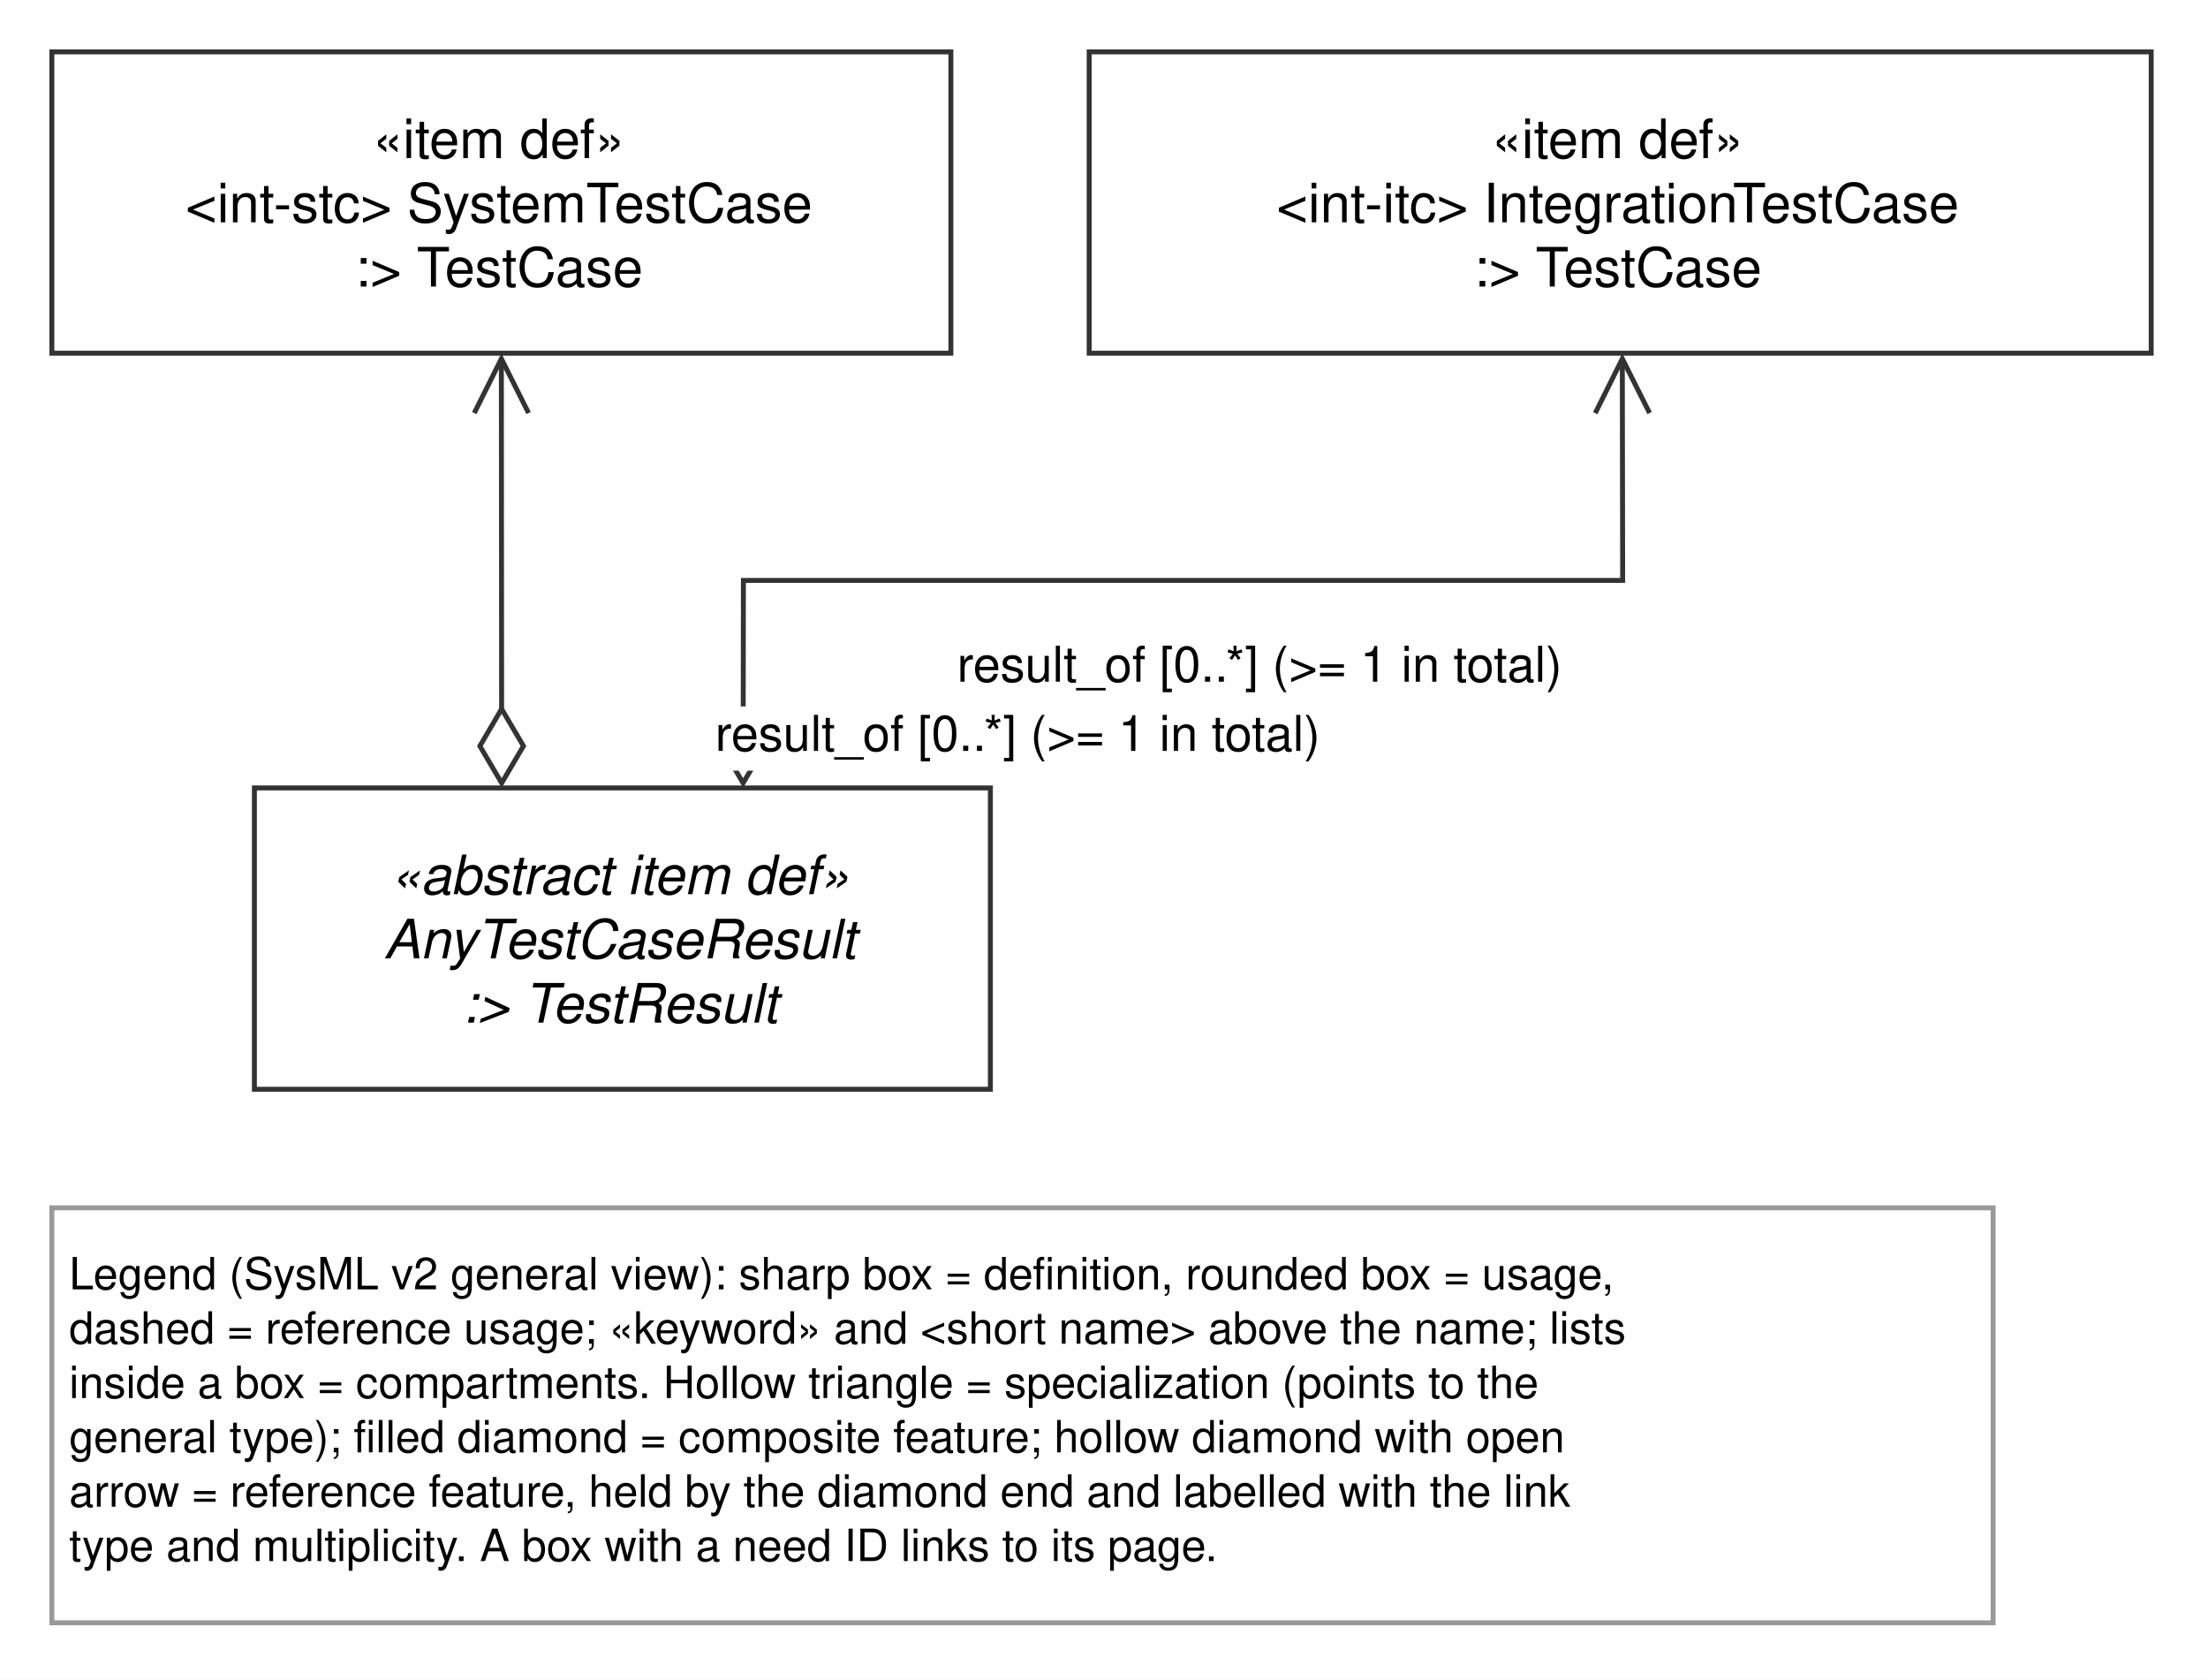
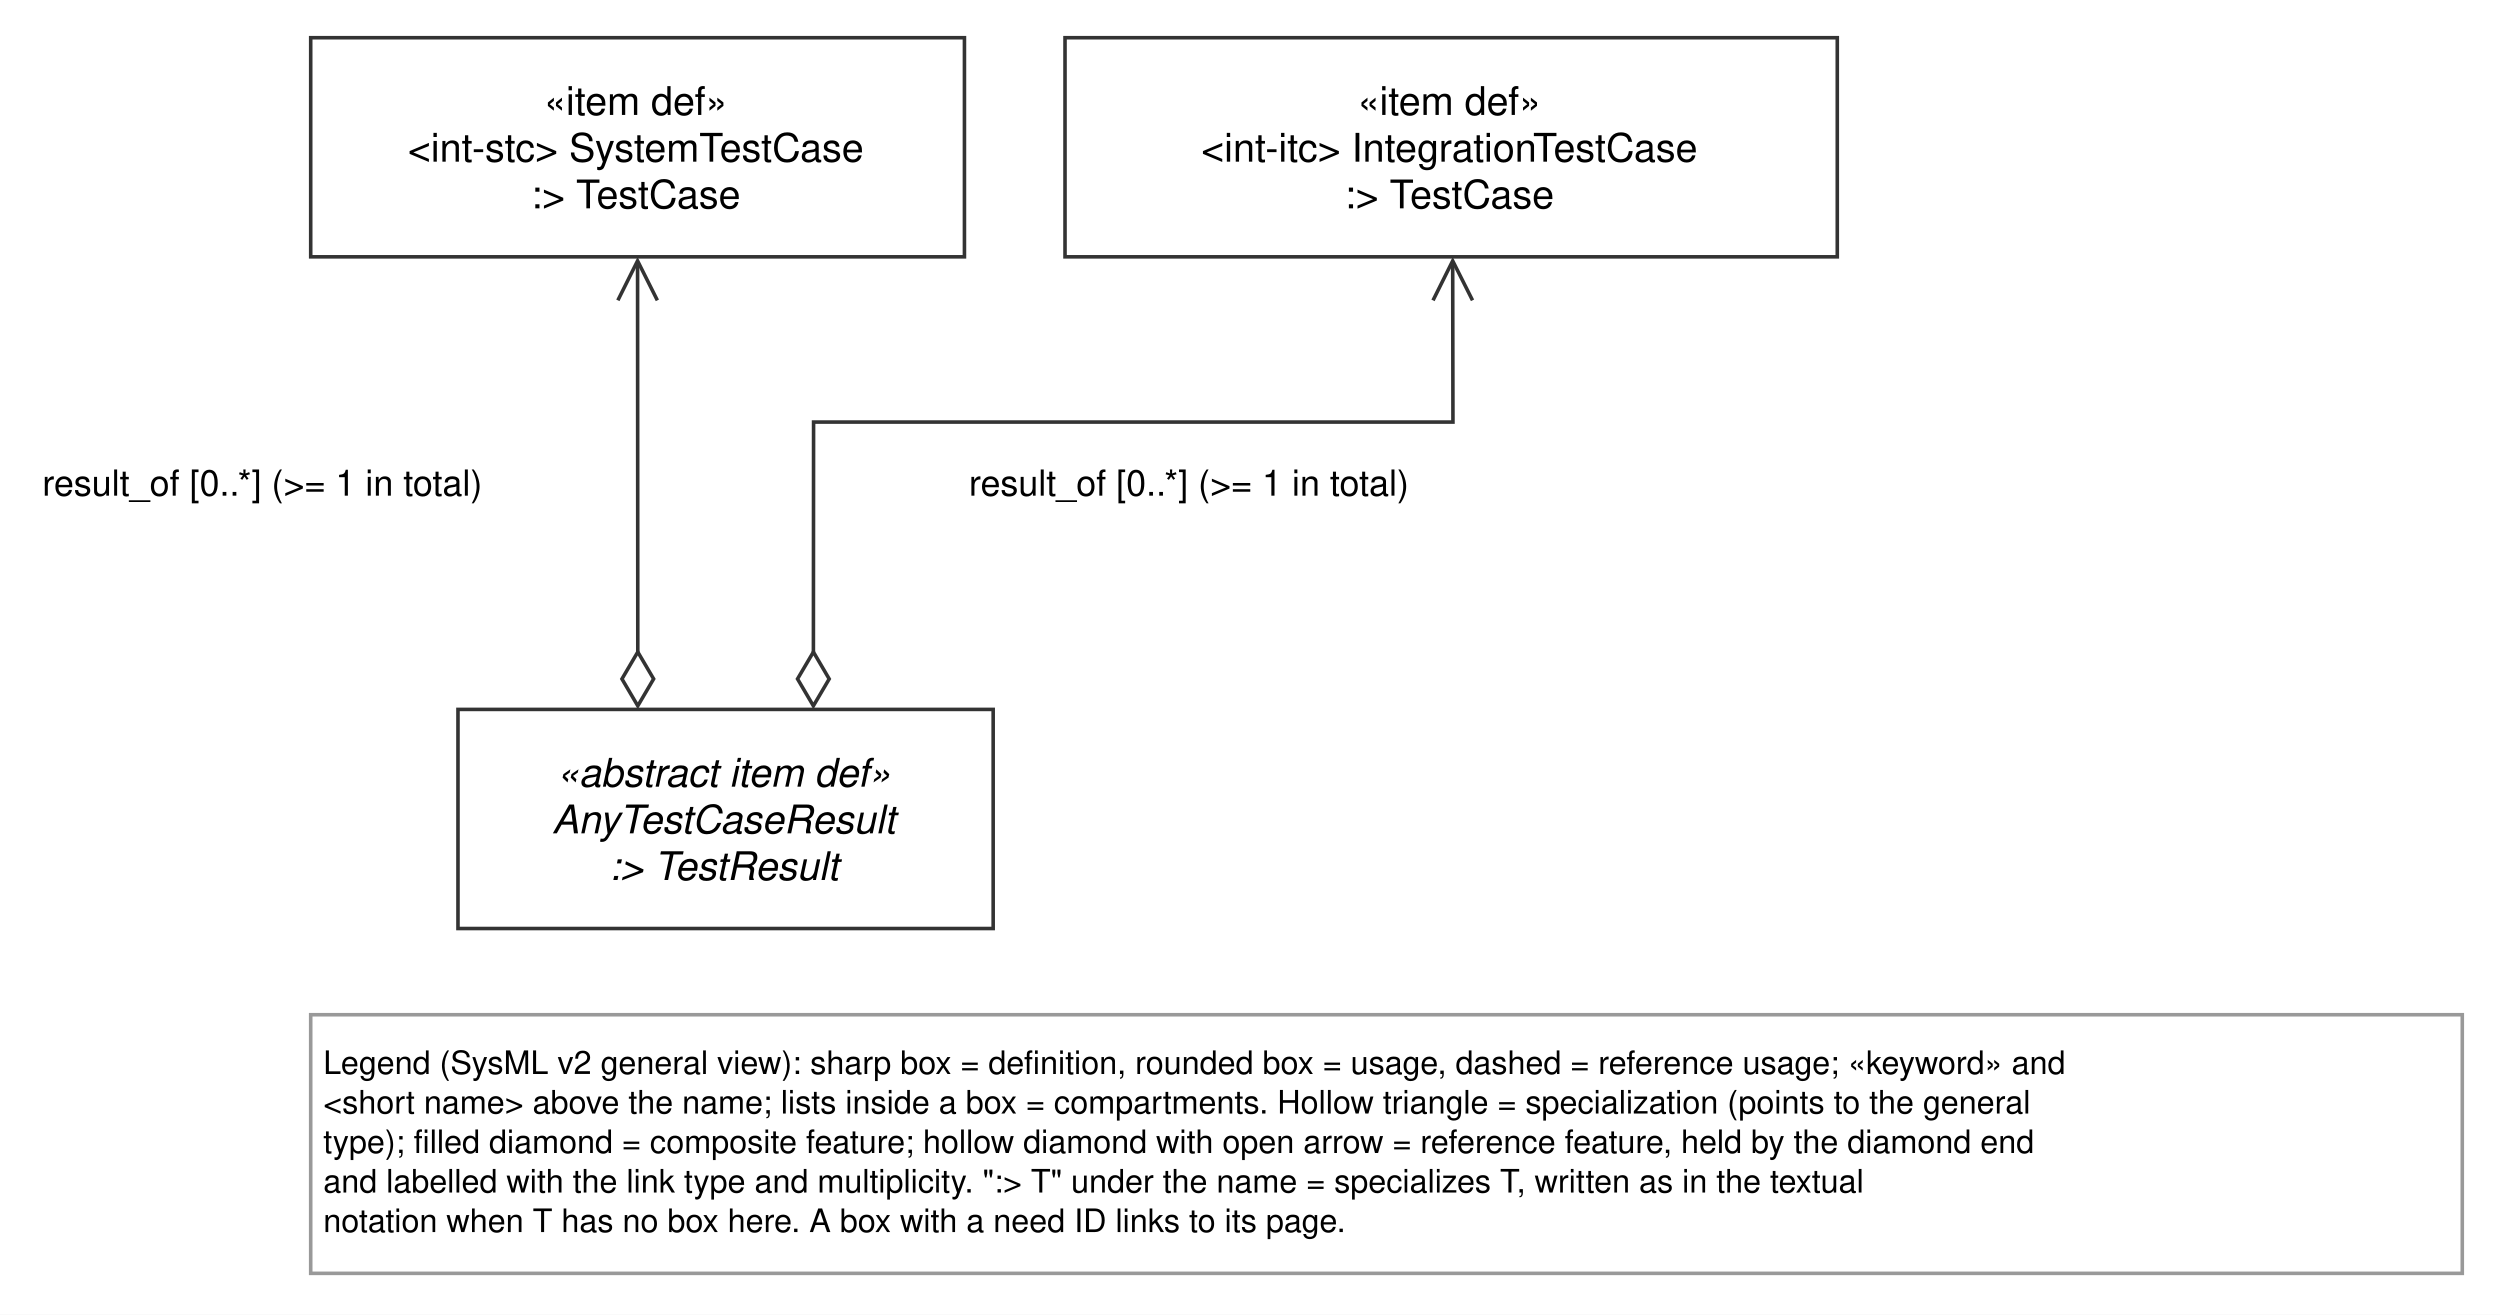
- <svg xmlns="http://www.w3.org/2000/svg" style="background: #ffffff; background-color: light-dark(#ffffff, #121212);" version="1.1" width="447px" height="340px" viewBox="0 0 447 340" id="xd-view-intNeeds" content="&lt;mxfile host=&quot;xdmod-curatrix&quot;&gt;   &lt;diagram id=&quot;view:intNeeds&quot; name=&quot;intNeeds&quot;&gt;     &lt;mxGraphModel grid=&quot;1&quot; gridSize=&quot;10&quot; page=&quot;0&quot;&gt;       &lt;root&gt;         &lt;mxCell id=&quot;0&quot; /&gt;         &lt;mxCell id=&quot;1&quot; parent=&quot;0&quot; /&gt;         &lt;object id=&quot;XdmodNeeds::Results::AnyTestCaseResult&quot; label=&quot;«abstract item def»&amp;#10;AnyTestCaseResult&amp;#10;:&amp;gt; TestResult&quot; sysml_kind=&quot;ItemDefinition&quot; tooltip=&quot;Results point to the test case they come from.&quot;&gt;           &lt;mxCell style=&quot;html=0;fontFamily=Helvetica;fontSize=11;strokeColor=#333333;rounded=0;fillColor=#FFFFFF;fontStyle=2;verticalAlign=middle;&quot; parent=&quot;1&quot; vertex=&quot;1&quot;&gt;             &lt;mxGeometry x=&quot;53&quot; y=&quot;161&quot; width=&quot;149&quot; height=&quot;61&quot; as=&quot;geometry&quot; /&gt;           &lt;/mxCell&gt;         &lt;/object&gt;         &lt;object id=&quot;XdmodNeeds::Verification::IntegrationTestCase&quot; label=&quot;«item def»&amp;#10;&amp;lt;int-itc&amp;gt; IntegrationTestCase&amp;#10;:&amp;gt; TestCase&quot; sysml_kind=&quot;ItemDefinition&quot;&gt;           &lt;mxCell style=&quot;html=0;fontFamily=Helvetica;fontSize=11;strokeColor=#333333;rounded=0;fillColor=#FFFFFF;verticalAlign=middle;&quot; parent=&quot;1&quot; vertex=&quot;1&quot;&gt;             &lt;mxGeometry x=&quot;222&quot; y=&quot;12&quot; width=&quot;215&quot; height=&quot;61&quot; as=&quot;geometry&quot; /&gt;           &lt;/mxCell&gt;         &lt;/object&gt;         &lt;object id=&quot;XdmodNeeds::Verification::SystemTestCase&quot; label=&quot;«item def»&amp;#10;&amp;lt;int-stc&amp;gt; SystemTestCase&amp;#10;:&amp;gt; TestCase&quot; sysml_kind=&quot;ItemDefinition&quot;&gt;           &lt;mxCell style=&quot;html=0;fontFamily=Helvetica;fontSize=11;strokeColor=#333333;rounded=0;fillColor=#FFFFFF;verticalAlign=middle;&quot; parent=&quot;1&quot; vertex=&quot;1&quot;&gt;             &lt;mxGeometry x=&quot;12&quot; y=&quot;12&quot; width=&quot;182&quot; height=&quot;61&quot; as=&quot;geometry&quot; /&gt;           &lt;/mxCell&gt;         &lt;/object&gt;         &lt;object id=&quot;xd-legend&quot; label=&quot;Legend (SysML v2 general view): sharp box = definition, rounded box = usage,&amp;#10;dashed = reference usage; «keyword» and &amp;lt;short name&amp;gt; above the name; lists&amp;#10;inside a box = compartments. Hollow triangle = specialization (points to the&amp;#10;general type); filled diamond = composite feature; hollow diamond with open&amp;#10;arrow = reference feature, held by the diamond end and labelled with the link&amp;#10;type and multiplicity. A box with a need ID links to its page.&quot; sysml_kind=&quot;legend&quot;&gt;           &lt;mxCell style=&quot;text;html=0;align=left;verticalAlign=top;fontFamily=Helvetica;fontSize=9;fillColor=#FFFFFF;strokeColor=#999999;spacing=4;&quot; parent=&quot;1&quot; vertex=&quot;1&quot;&gt;             &lt;mxGeometry x=&quot;12&quot; y=&quot;246&quot; width=&quot;393&quot; height=&quot;84&quot; as=&quot;geometry&quot; /&gt;           &lt;/mxCell&gt;         &lt;/object&gt;         &lt;object id=&quot;XdmodNeeds::Results::AnyTestCaseResult-&amp;gt;XdmodNeeds::Verification::IntegrationTestCase:resultOfIntegrationTest&quot; label=&quot;result_of [0..*] (&amp;gt;= 1 in total)&quot; sysml_kind=&quot;ReferenceUsage&quot;&gt;           &lt;mxCell style=&quot;html=0;rounded=0;endSize=10;startSize=14;fontFamily=Helvetica;fontSize=10;labelBackgroundColor=#FFFFFF;strokeColor=#333333;startArrow=diamondThin;startFill=0;endArrow=open;exitX=0.664;exitY=0.000;exitDx=0;exitDy=0;exitPerimeter=0;entryX=0.502;entryY=1.000;entryDx=0;entryDy=0;entryPerimeter=0;&quot; parent=&quot;1&quot; edge=&quot;1&quot; source=&quot;XdmodNeeds::Results::AnyTestCaseResult&quot; target=&quot;XdmodNeeds::Verification::IntegrationTestCase&quot;&gt;             &lt;mxGeometry relative=&quot;1&quot; as=&quot;geometry&quot;&gt;               &lt;Array as=&quot;points&quot;&gt;                 &lt;mxPoint x=&quot;152&quot; y=&quot;119&quot; /&gt;                 &lt;mxPoint x=&quot;330&quot; y=&quot;119&quot; /&gt;               &lt;/Array&gt;               &lt;mxPoint x=&quot;14&quot; y=&quot;17&quot; as=&quot;offset&quot; /&gt;             &lt;/mxGeometry&gt;           &lt;/mxCell&gt;         &lt;/object&gt;         &lt;object id=&quot;XdmodNeeds::Results::AnyTestCaseResult-&amp;gt;XdmodNeeds::Verification::SystemTestCase:resultOfSystemTest&quot; label=&quot;result_of [0..*] (&amp;gt;= 1 in total)&quot; sysml_kind=&quot;ReferenceUsage&quot;&gt;           &lt;mxCell style=&quot;html=0;rounded=0;endSize=10;startSize=14;fontFamily=Helvetica;fontSize=10;labelBackgroundColor=#FFFFFF;strokeColor=#333333;startArrow=diamondThin;startFill=0;endArrow=open;exitX=0.336;exitY=0.000;exitDx=0;exitDy=0;exitPerimeter=0;entryX=0.500;entryY=1.000;entryDx=0;entryDy=0;entryPerimeter=0;&quot; parent=&quot;1&quot; edge=&quot;1&quot; source=&quot;XdmodNeeds::Results::AnyTestCaseResult&quot; target=&quot;XdmodNeeds::Verification::SystemTestCase&quot;&gt;             &lt;mxGeometry relative=&quot;1&quot; as=&quot;geometry&quot;&gt;               &lt;mxPoint x=&quot;105&quot; y=&quot;33&quot; as=&quot;offset&quot; /&gt;             &lt;/mxGeometry&gt;           &lt;/mxCell&gt;         &lt;/object&gt;       &lt;/root&gt;     &lt;/mxGraphModel&gt;   &lt;/diagram&gt; &lt;/mxfile&gt; " data-xdmod-hash="sha256:4bb8b5b361b814fcb761d4a0897710bd87c684eac1b18b9526b114c491eb64ee">
+ <svg xmlns="http://www.w3.org/2000/svg" style="background: #ffffff; background-color: light-dark(#ffffff, #121212);" version="1.1" width="696px" height="366px" viewBox="0 0 696 366" id="xd-view-intNeeds" content="&lt;mxfile host=&quot;xdmod-curatrix&quot;&gt;   &lt;diagram id=&quot;view:intNeeds&quot; name=&quot;intNeeds&quot;&gt;     &lt;mxGraphModel grid=&quot;1&quot; gridSize=&quot;10&quot; page=&quot;0&quot;&gt;       &lt;root&gt;         &lt;mxCell id=&quot;0&quot; /&gt;         &lt;mxCell id=&quot;1&quot; parent=&quot;0&quot; /&gt;         &lt;object id=&quot;XdmodNeeds::Results::AnyTestCaseResult&quot; label=&quot;«abstract item def»&amp;#10;AnyTestCaseResult&amp;#10;:&amp;gt; TestResult&quot; sysml_kind=&quot;ItemDefinition&quot; tooltip=&quot;Results point to the test case they come from.&quot;&gt;           &lt;mxCell style=&quot;html=0;fontFamily=Helvetica;fontSize=11;strokeColor=#333333;rounded=0;fillColor=#FFFFFF;fontStyle=2;verticalAlign=middle;&quot; parent=&quot;1&quot; vertex=&quot;1&quot;&gt;             &lt;mxGeometry x=&quot;166&quot; y=&quot;199&quot; width=&quot;149&quot; height=&quot;61&quot; as=&quot;geometry&quot; /&gt;           &lt;/mxCell&gt;         &lt;/object&gt;         &lt;object id=&quot;XdmodNeeds::Verification::IntegrationTestCase&quot; label=&quot;«item def»&amp;#10;&amp;lt;int-itc&amp;gt; IntegrationTestCase&amp;#10;:&amp;gt; TestCase&quot; sysml_kind=&quot;ItemDefinition&quot;&gt;           &lt;mxCell style=&quot;html=0;fontFamily=Helvetica;fontSize=11;strokeColor=#333333;rounded=0;fillColor=#FFFFFF;verticalAlign=middle;&quot; parent=&quot;1&quot; vertex=&quot;1&quot;&gt;             &lt;mxGeometry x=&quot;335&quot; y=&quot;12&quot; width=&quot;215&quot; height=&quot;61&quot; as=&quot;geometry&quot; /&gt;           &lt;/mxCell&gt;         &lt;/object&gt;         &lt;object id=&quot;XdmodNeeds::Verification::SystemTestCase&quot; label=&quot;«item def»&amp;#10;&amp;lt;int-stc&amp;gt; SystemTestCase&amp;#10;:&amp;gt; TestCase&quot; sysml_kind=&quot;ItemDefinition&quot;&gt;           &lt;mxCell style=&quot;html=0;fontFamily=Helvetica;fontSize=11;strokeColor=#333333;rounded=0;fillColor=#FFFFFF;verticalAlign=middle;&quot; parent=&quot;1&quot; vertex=&quot;1&quot;&gt;             &lt;mxGeometry x=&quot;125&quot; y=&quot;12&quot; width=&quot;182&quot; height=&quot;61&quot; as=&quot;geometry&quot; /&gt;           &lt;/mxCell&gt;         &lt;/object&gt;         &lt;object id=&quot;xd-legend&quot; label=&quot;Legend (SysML v2 general view): sharp box = definition, rounded box = usage, dashed = reference usage; «keyword» and&amp;#10;&amp;lt;short name&amp;gt; above the name; lists inside a box = compartments. Hollow triangle = specialization (points to the general&amp;#10;type); filled diamond = composite feature; hollow diamond with open arrow = reference feature, held by the diamond end&amp;#10;and labelled with the link type and multiplicity. &amp;quot;:&amp;gt; T&amp;quot; under the name = specializes T, written as in the textual&amp;#10;notation when T has no box here. A box with a need ID links to its page.&quot; sysml_kind=&quot;legend&quot;&gt;           &lt;mxCell style=&quot;text;html=0;align=left;verticalAlign=top;fontFamily=Helvetica;fontSize=9;fillColor=#FFFFFF;strokeColor=#999999;spacing=4;&quot; parent=&quot;1&quot; vertex=&quot;1&quot;&gt;             &lt;mxGeometry x=&quot;125&quot; y=&quot;284&quot; width=&quot;599&quot; height=&quot;72&quot; as=&quot;geometry&quot; /&gt;           &lt;/mxCell&gt;         &lt;/object&gt;         &lt;object id=&quot;XdmodNeeds::Results::AnyTestCaseResult-&amp;gt;XdmodNeeds::Verification::IntegrationTestCase:resultOfIntegrationTest&quot; label=&quot;result_of [0..*] (&amp;gt;= 1 in total)&quot; sysml_kind=&quot;ReferenceUsage&quot;&gt;           &lt;mxCell style=&quot;html=0;rounded=0;endSize=10;startSize=14;fontFamily=Helvetica;fontSize=10;labelBackgroundColor=#FFFFFF;strokeColor=#333333;startArrow=diamondThin;startFill=0;endArrow=open;exitX=0.664;exitY=0.000;exitDx=0;exitDy=0;exitPerimeter=0;entryX=0.502;entryY=1.000;entryDx=0;entryDy=0;entryPerimeter=0;&quot; parent=&quot;1&quot; edge=&quot;1&quot; source=&quot;XdmodNeeds::Results::AnyTestCaseResult&quot; target=&quot;XdmodNeeds::Verification::IntegrationTestCase&quot;&gt;             &lt;mxGeometry relative=&quot;1&quot; as=&quot;geometry&quot;&gt;               &lt;Array as=&quot;points&quot;&gt;                 &lt;mxPoint x=&quot;265&quot; y=&quot;119&quot; /&gt;                 &lt;mxPoint x=&quot;443&quot; y=&quot;119&quot; /&gt;               &lt;/Array&gt;               &lt;mxPoint x=&quot;33&quot; y=&quot;17&quot; as=&quot;offset&quot; /&gt;             &lt;/mxGeometry&gt;           &lt;/mxCell&gt;         &lt;/object&gt;         &lt;object id=&quot;XdmodNeeds::Results::AnyTestCaseResult-&amp;gt;XdmodNeeds::Verification::SystemTestCase:resultOfSystemTest&quot; label=&quot;result_of [0..*] (&amp;gt;= 1 in total)&quot; sysml_kind=&quot;ReferenceUsage&quot;&gt;           &lt;mxCell style=&quot;html=0;rounded=0;endSize=10;startSize=14;fontFamily=Helvetica;fontSize=10;labelBackgroundColor=#FFFFFF;strokeColor=#333333;startArrow=diamondThin;startFill=0;endArrow=open;exitX=0.336;exitY=0.000;exitDx=0;exitDy=0;exitPerimeter=0;entryX=0.500;entryY=1.000;entryDx=0;entryDy=0;entryPerimeter=0;&quot; parent=&quot;1&quot; edge=&quot;1&quot; source=&quot;XdmodNeeds::Results::AnyTestCaseResult&quot; target=&quot;XdmodNeeds::Verification::SystemTestCase&quot;&gt;             &lt;mxGeometry relative=&quot;1&quot; as=&quot;geometry&quot;&gt;               &lt;mxPoint x=&quot;-104&quot; y=&quot;0&quot; as=&quot;offset&quot; /&gt;             &lt;/mxGeometry&gt;           &lt;/mxCell&gt;         &lt;/object&gt;       &lt;/root&gt;     &lt;/mxGraphModel&gt;   &lt;/diagram&gt; &lt;/mxfile&gt; " data-xdmod-hash="sha256:9c218e820c93cdc87cb5fac6a651602fe534581a60f22885f8cdc0a86e9e5c42">
  <style type="text/css">@supports (color: light-dark(#000, #fff)) { #xd-view-intNeeds { --ge-adaptive-fg: light-dark(#000000, var(--ge-light-color, #ffffff)); } }</style>
  <defs />
  <rect fill="#ffffff" style="fill: light-dark(rgb(255, 255, 255), rgb(18, 18, 18));" width="100%" height="100%" x="0" y="0" />
  <g>
    <g data-cell-id="0">
      <g data-cell-id="1">
        <g data-cell-id="XdmodNeeds::Results::AnyTestCaseResult">
          <g transform="translate(0.5,0.5)">
-             <rect x="51" y="159" width="149" height="61" fill="#ffffff" style="fill: light-dark(rgb(255, 255, 255), rgb(18, 18, 18)); stroke: light-dark(rgb(51, 51, 51), rgb(193, 193, 193));" stroke="#333333" pointer-events="all" />
+             <rect x="127" y="197" width="149" height="61" fill="#ffffff" style="fill: light-dark(rgb(255, 255, 255), rgb(18, 18, 18)); stroke: light-dark(rgb(51, 51, 51), rgb(193, 193, 193));" stroke="#333333" pointer-events="all" />
          </g>
          <g>
            <g fill="#000000" style="fill: var(--ge-adaptive-fg, #000000);" font-family="Helvetica" font-style="italic" text-anchor="middle" font-size="11px">
-               <text x="125.5" y="181">«abstract item def»</text>
-               <text x="125.5" y="194">AnyTestCaseResult</text>
-               <text x="125.5" y="207">:&gt; TestResult</text>
+               <text x="201.5" y="219">«abstract item def»</text>
+               <text x="201.5" y="232">AnyTestCaseResult</text>
+               <text x="201.5" y="245">:&gt; TestResult</text>
            </g>
          </g>
        </g>
        <g data-cell-id="XdmodNeeds::Verification::IntegrationTestCase">
          <g transform="translate(0.5,0.5)">
-             <rect x="220" y="10" width="215" height="61" fill="#ffffff" style="fill: light-dark(rgb(255, 255, 255), rgb(18, 18, 18)); stroke: light-dark(rgb(51, 51, 51), rgb(193, 193, 193));" stroke="#333333" pointer-events="all" />
+             <rect x="296" y="10" width="215" height="61" fill="#ffffff" style="fill: light-dark(rgb(255, 255, 255), rgb(18, 18, 18)); stroke: light-dark(rgb(51, 51, 51), rgb(193, 193, 193));" stroke="#333333" pointer-events="all" />
          </g>
          <g>
            <g fill="#000000" style="fill: var(--ge-adaptive-fg, #000000);" font-family="Helvetica" text-anchor="middle" font-size="11px">
-               <text x="327.5" y="32">«item def»</text>
-               <text x="327.5" y="45">&lt;int-itc&gt; IntegrationTestCase</text>
-               <text x="327.5" y="58">:&gt; TestCase</text>
+               <text x="403.5" y="32">«item def»</text>
+               <text x="403.5" y="45">&lt;int-itc&gt; IntegrationTestCase</text>
+               <text x="403.5" y="58">:&gt; TestCase</text>
            </g>
          </g>
        </g>
        <g data-cell-id="XdmodNeeds::Verification::SystemTestCase">
          <g transform="translate(0.5,0.5)">
-             <rect x="10" y="10" width="182" height="61" fill="#ffffff" style="fill: light-dark(rgb(255, 255, 255), rgb(18, 18, 18)); stroke: light-dark(rgb(51, 51, 51), rgb(193, 193, 193));" stroke="#333333" pointer-events="all" />
+             <rect x="86" y="10" width="182" height="61" fill="#ffffff" style="fill: light-dark(rgb(255, 255, 255), rgb(18, 18, 18)); stroke: light-dark(rgb(51, 51, 51), rgb(193, 193, 193));" stroke="#333333" pointer-events="all" />
          </g>
          <g>
            <g fill="#000000" style="fill: var(--ge-adaptive-fg, #000000);" font-family="Helvetica" text-anchor="middle" font-size="11px">
-               <text x="101" y="32">«item def»</text>
-               <text x="101" y="45">&lt;int-stc&gt; SystemTestCase</text>
-               <text x="101" y="58">:&gt; TestCase</text>
+               <text x="177" y="32">«item def»</text>
+               <text x="177" y="45">&lt;int-stc&gt; SystemTestCase</text>
+               <text x="177" y="58">:&gt; TestCase</text>
            </g>
          </g>
        </g>
        <g data-cell-id="xd-legend">
          <g transform="translate(0.5,0.5)">
-             <rect x="10" y="244" width="393" height="84" fill="#ffffff" style="fill: light-dark(rgb(255, 255, 255), rgb(18, 18, 18)); stroke: light-dark(rgb(153, 153, 153), rgb(106, 106, 106));" stroke="#999999" pointer-events="all" />
+             <rect x="86" y="282" width="599" height="72" fill="#ffffff" style="fill: light-dark(rgb(255, 255, 255), rgb(18, 18, 18)); stroke: light-dark(rgb(153, 153, 153), rgb(106, 106, 106));" stroke="#999999" pointer-events="all" />
          </g>
          <g>
            <g fill="#000000" style="fill: var(--ge-adaptive-fg, #000000);" font-family="Helvetica" text-anchor="start" font-size="9px">
-               <text x="14" y="261">Legend (SysML v2 general view): sharp box = definition, rounded box = usage,</text>
-               <text x="14" y="272">dashed = reference usage; «keyword» and &lt;short name&gt; above the name; lists</text>
-               <text x="14" y="283">inside a box = compartments. Hollow triangle = specialization (points to the</text>
-               <text x="14" y="294">general type); filled diamond = composite feature; hollow diamond with open</text>
-               <text x="14" y="305">arrow = reference feature, held by the diamond end and labelled with the link</text>
-               <text x="14" y="316">type and multiplicity. A box with a need ID links to its page.</text>
+               <text x="90" y="299">Legend (SysML v2 general view): sharp box = definition, rounded box = usage, dashed = reference usage; «keyword» and</text>
+               <text x="90" y="310">&lt;short name&gt; above the name; lists inside a box = compartments. Hollow triangle = specialization (points to the general</text>
+               <text x="90" y="321">type); filled diamond = composite feature; hollow diamond with open arrow = reference feature, held by the diamond end</text>
+               <text x="90" y="332">and labelled with the link type and multiplicity. ":&gt; T" under the name = specializes T, written as in the textual</text>
+               <text x="90" y="343">notation when T has no box here. A box with a need ID links to its page.</text>
            </g>
          </g>
        </g>
        <g data-cell-id="XdmodNeeds::Results::AnyTestCaseResult-&gt;XdmodNeeds::Verification::IntegrationTestCase:resultOfIntegrationTest">
          <g transform="translate(0.5,0.5)">
-             <path d="M 149.96 143.01 L 150 117 L 328 117 L 327.93 73.24" fill="none" stroke="#333333" style="stroke: light-dark(rgb(51, 51, 51), rgb(193, 193, 193));" stroke-miterlimit="10" pointer-events="stroke" />
-             <path d="M 149.94 158.01 L 145.54 150.51 L 149.96 143.01 L 154.36 150.52 Z" fill="none" stroke="#333333" style="stroke: light-dark(rgb(51, 51, 51), rgb(193, 193, 193));" stroke-miterlimit="10" pointer-events="all" />
-             <path d="M 333.45 83.11 L 327.93 72.12 L 322.45 83.13" fill="none" stroke="#333333" style="stroke: light-dark(rgb(51, 51, 51), rgb(193, 193, 193));" stroke-miterlimit="10" pointer-events="all" />
+             <path d="M 225.95 181.01 L 226 117 L 404 117 L 403.93 73.24" fill="none" stroke="#333333" style="stroke: light-dark(rgb(51, 51, 51), rgb(193, 193, 193));" stroke-miterlimit="10" pointer-events="stroke" />
+             <path d="M 225.94 196.01 L 221.53 188.51 L 225.95 181.01 L 230.35 188.52 Z" fill="none" stroke="#333333" style="stroke: light-dark(rgb(51, 51, 51), rgb(193, 193, 193));" stroke-miterlimit="10" pointer-events="all" />
+             <path d="M 409.45 83.11 L 403.93 72.12 L 398.45 83.13" fill="none" stroke="#333333" style="stroke: light-dark(rgb(51, 51, 51), rgb(193, 193, 193));" stroke-miterlimit="10" pointer-events="all" />
          </g>
          <g>
            <g fill="#000000" style="fill: var(--ge-adaptive-fg, #000000);" font-family="Helvetica" text-anchor="middle" font-size="10px">
-               <rect fill="#FFFFFF" stroke="none" x="193" y="129" width="125" height="13" style="fill: light-dark(rgb(255, 255, 255), rgb(18, 18, 18));" stroke-width="0" />
-               <text x="255" y="138">result_of [0..*] (&gt;= 1 in total)</text>
+               <rect fill="#FFFFFF" stroke="none" x="269" y="129" width="125" height="13" style="fill: light-dark(rgb(255, 255, 255), rgb(18, 18, 18));" stroke-width="0" />
+               <text x="331" y="138">result_of [0..*] (&gt;= 1 in total)</text>
            </g>
          </g>
        </g>
        <g data-cell-id="XdmodNeeds::Results::AnyTestCaseResult-&gt;XdmodNeeds::Verification::SystemTestCase:resultOfSystemTest">
          <g transform="translate(0.5,0.5)">
-             <path d="M 101.05 143.01 L 101 73.24" fill="none" stroke="#333333" style="stroke: light-dark(rgb(51, 51, 51), rgb(193, 193, 193));" stroke-miterlimit="10" pointer-events="stroke" />
-             <path d="M 101.06 158.01 L 96.65 150.52 L 101.05 143.01 L 105.47 150.51 Z" fill="none" stroke="#333333" style="stroke: light-dark(rgb(51, 51, 51), rgb(193, 193, 193));" stroke-miterlimit="10" pointer-events="all" />
-             <path d="M 106.51 83.11 L 101 72.12 L 95.51 83.12" fill="none" stroke="#333333" style="stroke: light-dark(rgb(51, 51, 51), rgb(193, 193, 193));" stroke-miterlimit="10" pointer-events="all" />
+             <path d="M 177.06 181.01 L 177 73.24" fill="none" stroke="#333333" style="stroke: light-dark(rgb(51, 51, 51), rgb(193, 193, 193));" stroke-miterlimit="10" pointer-events="stroke" />
+             <path d="M 177.06 196.01 L 172.65 188.52 L 177.06 181.01 L 181.47 188.51 Z" fill="none" stroke="#333333" style="stroke: light-dark(rgb(51, 51, 51), rgb(193, 193, 193));" stroke-miterlimit="10" pointer-events="all" />
+             <path d="M 182.51 83.12 L 177 72.12 L 171.51 83.12" fill="none" stroke="#333333" style="stroke: light-dark(rgb(51, 51, 51), rgb(193, 193, 193));" stroke-miterlimit="10" pointer-events="all" />
          </g>
          <g>
            <g fill="#000000" style="fill: var(--ge-adaptive-fg, #000000);" font-family="Helvetica" text-anchor="middle" font-size="10px">
-               <rect fill="#FFFFFF" stroke="none" x="144" y="143" width="125" height="13" style="fill: light-dark(rgb(255, 255, 255), rgb(18, 18, 18));" stroke-width="0" />
-               <text x="206.03" y="152">result_of [0..*] (&gt;= 1 in total)</text>
+               <rect fill="#FFFFFF" stroke="none" x="11" y="129" width="125" height="13" style="fill: light-dark(rgb(255, 255, 255), rgb(18, 18, 18));" stroke-width="0" />
+               <text x="73.03" y="138">result_of [0..*] (&gt;= 1 in total)</text>
            </g>
          </g>
        </g>
      </g>
    </g>
  </g>
</svg>
